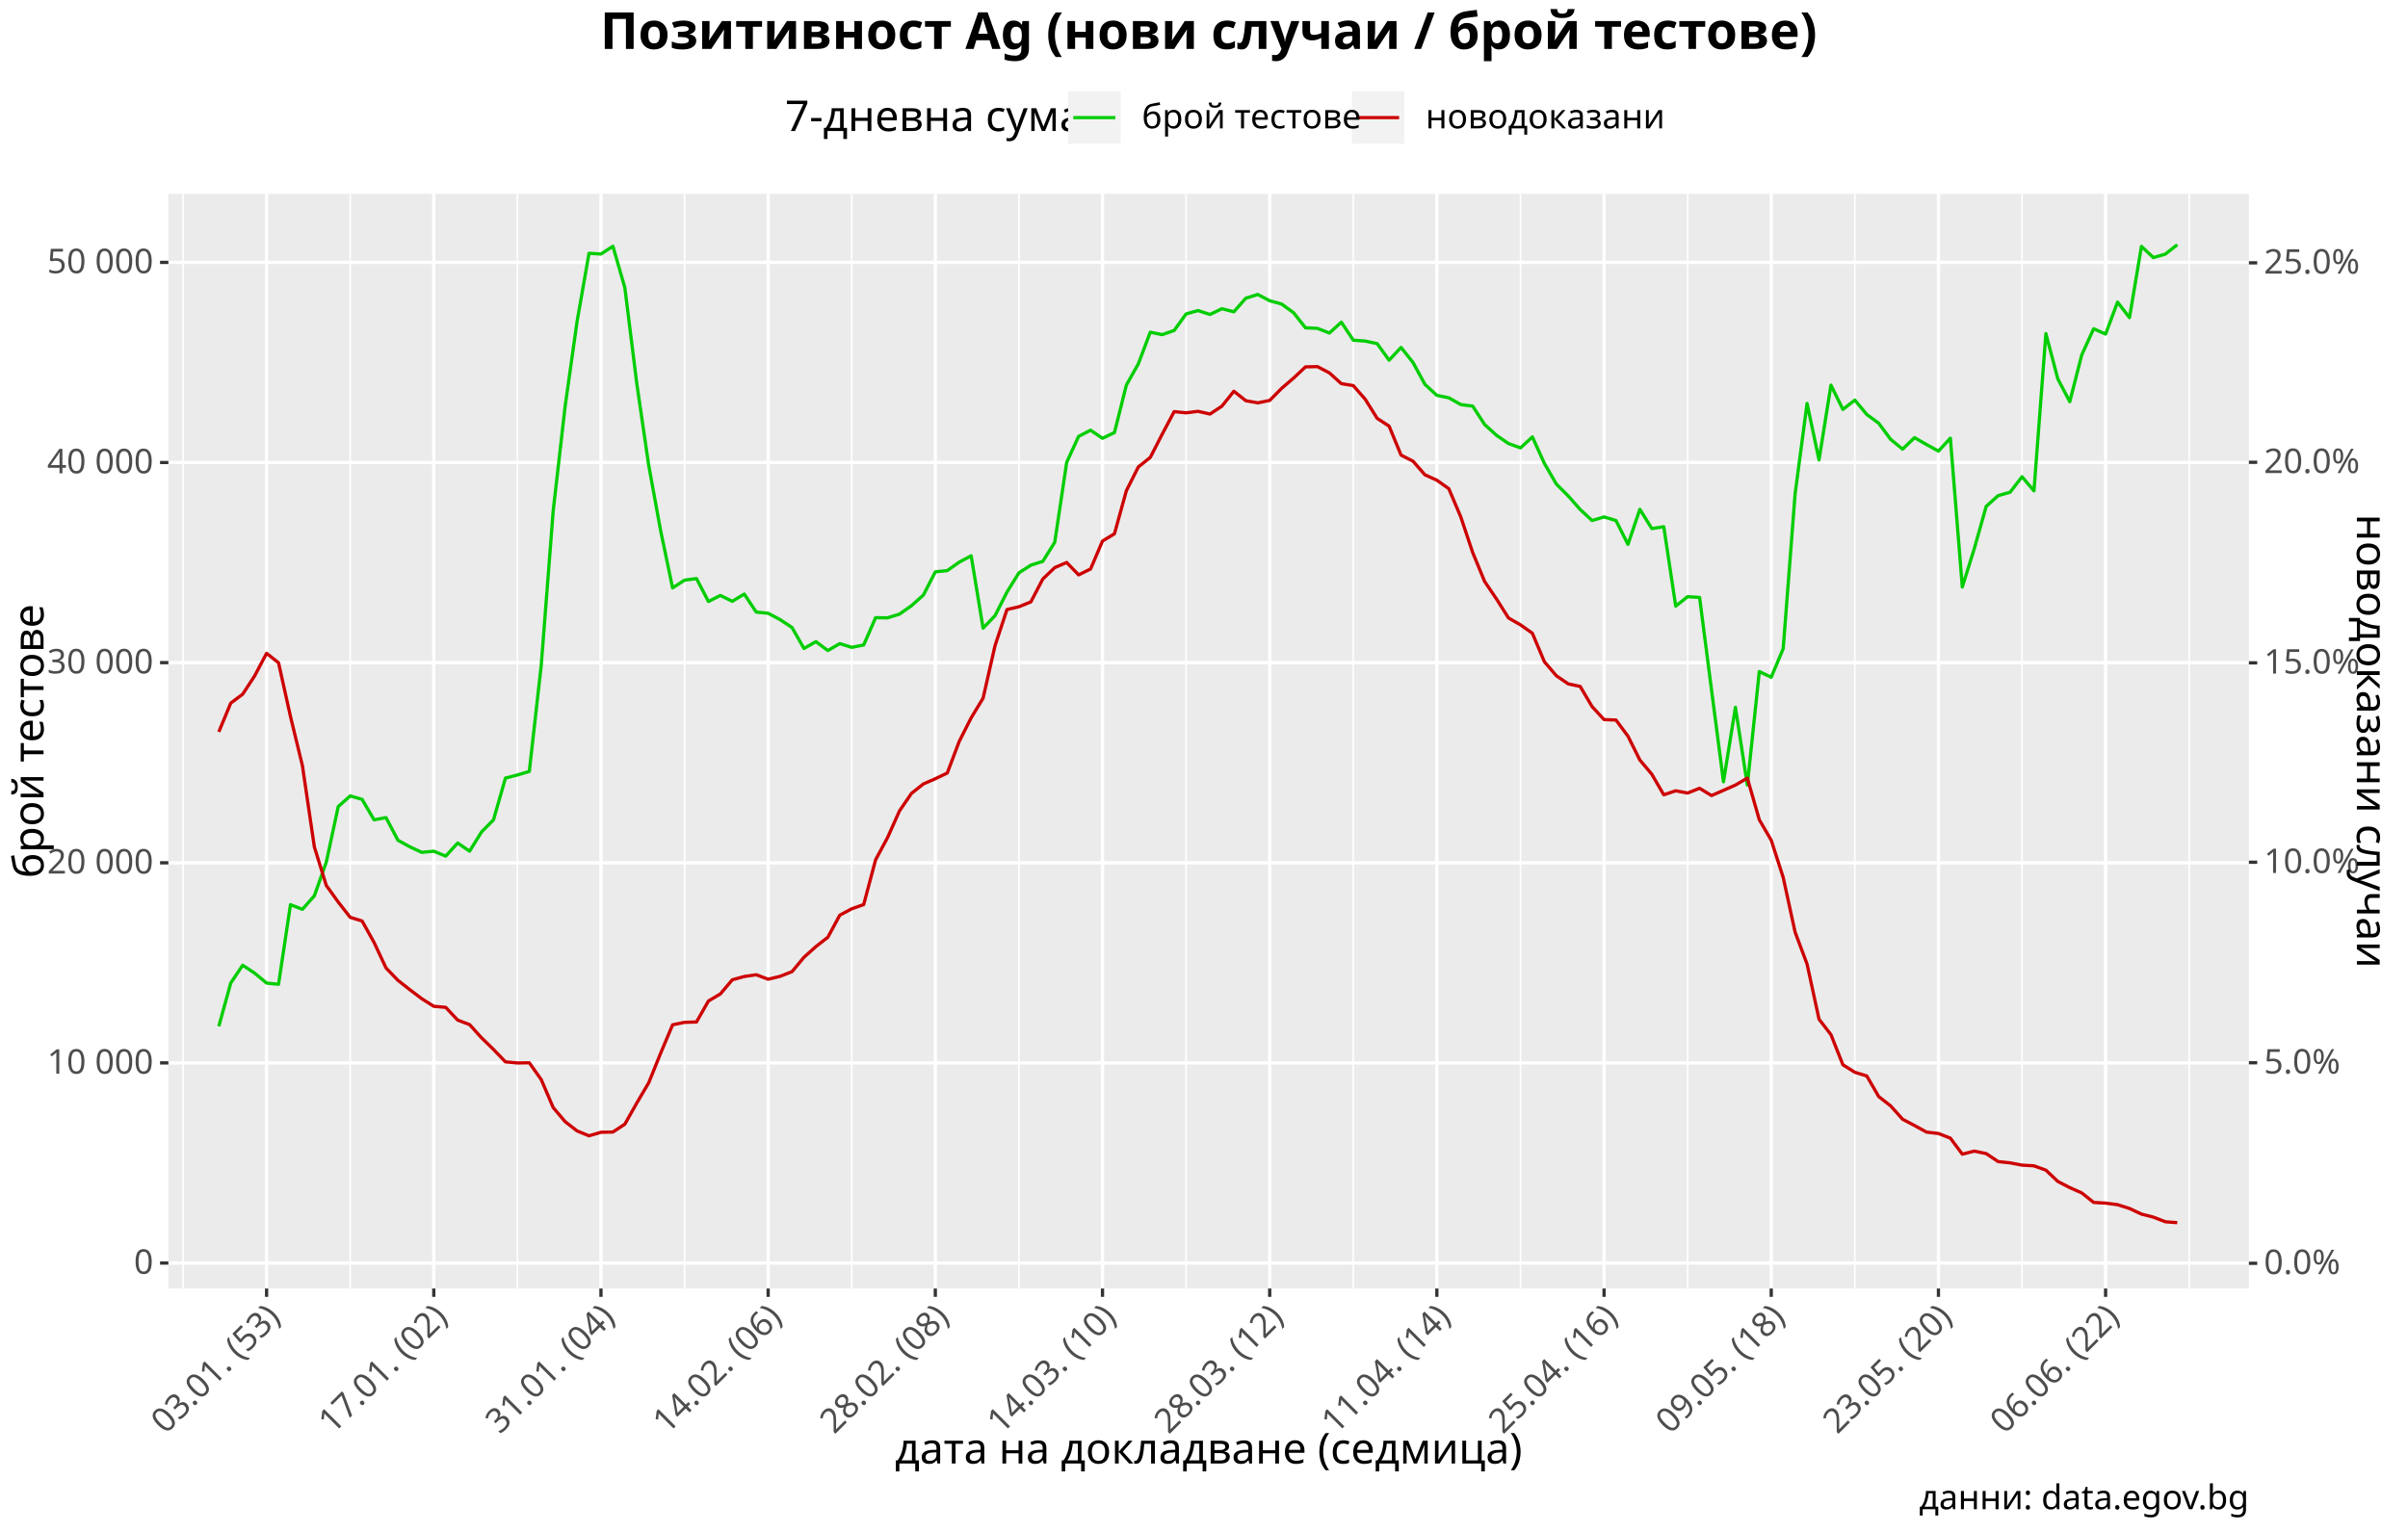
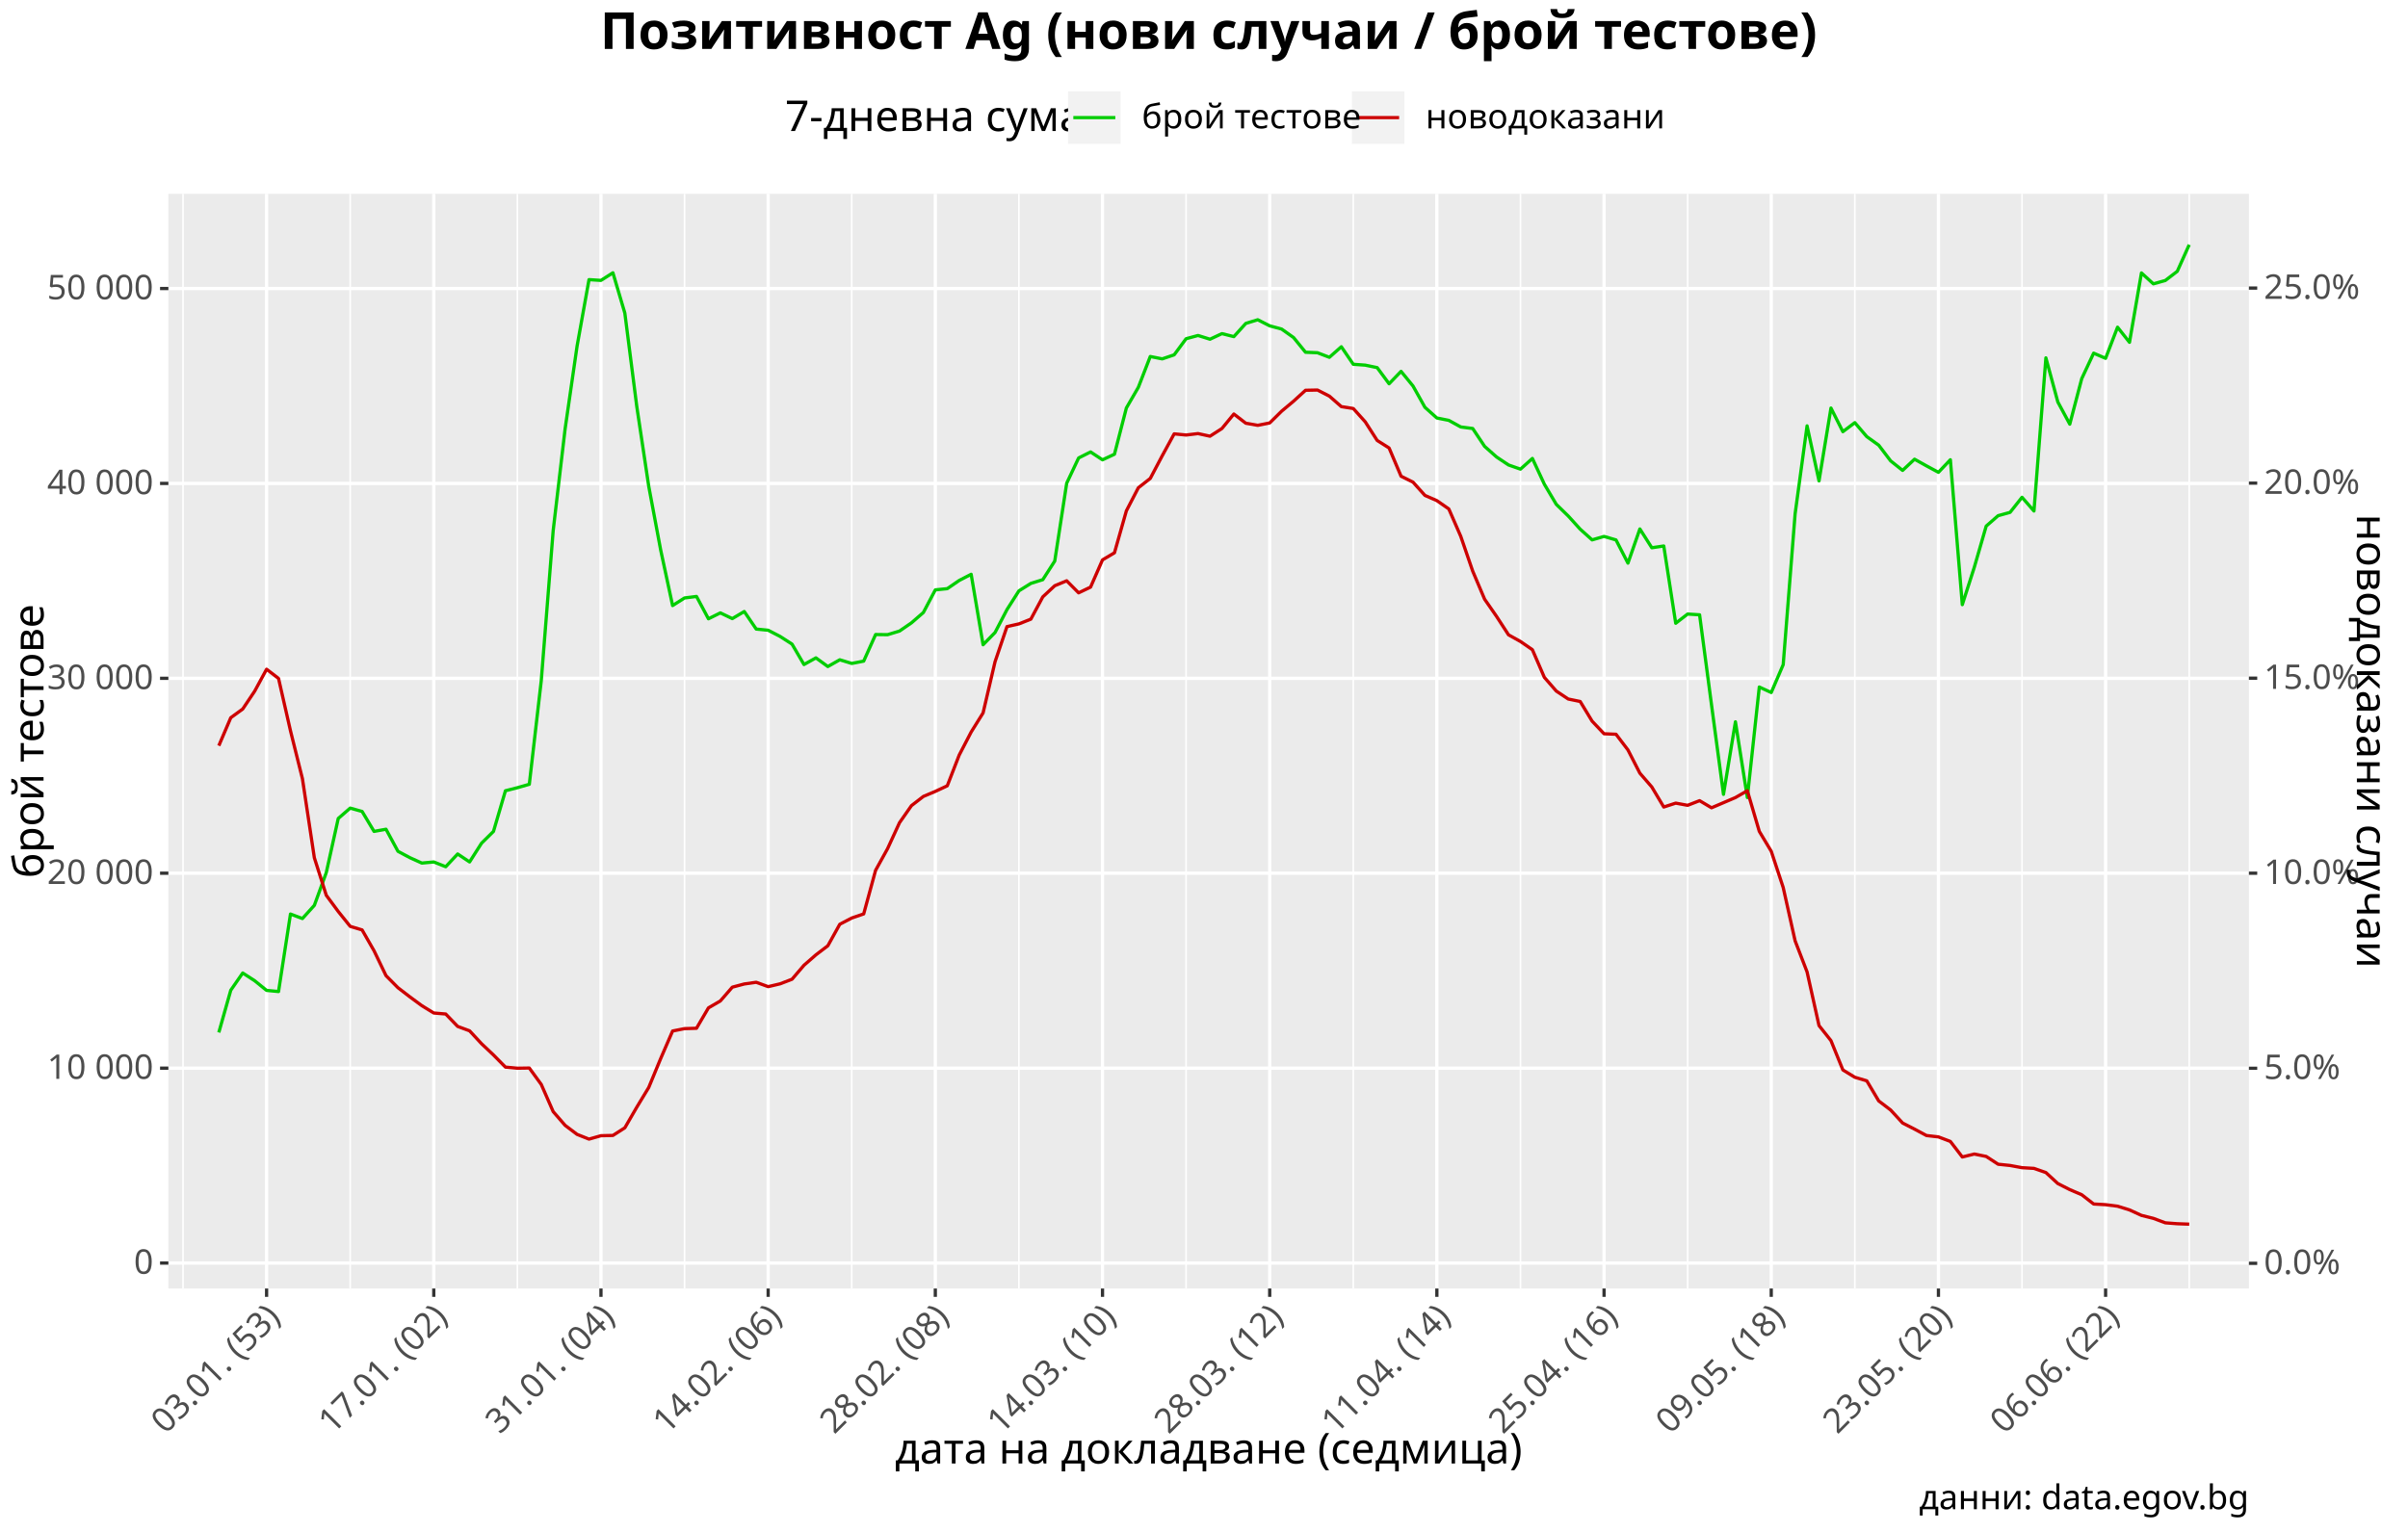
<svg xmlns="http://www.w3.org/2000/svg" class="svglite" viewBox="0 0 792.00 504.00">
  <defs>
    <style type="text/css">
    .svglite line, .svglite polyline, .svglite polygon, .svglite path, .svglite rect, .svglite circle {
      fill: none;
      stroke: #000000;
      stroke-linecap: round;
      stroke-linejoin: round;
      stroke-miterlimit: 10.00;
    }
  </style>
  </defs>
  <rect width="100%" height="100%" style="stroke: none; fill: #FFFFFF;" />
  <defs>
    <clipPath id="cpMC4wMHw3OTIuMDB8MC4wMHw1MDQuMDA=">
      <rect x="0.00" y="0.00" width="792.00" height="504.00" />
    </clipPath>
  </defs>
  <g clip-path="url(#cpMC4wMHw3OTIuMDB8MC4wMHw1MDQuMDA=)">
    <rect x="-0" y="-0" width="792.00" height="504.00" style="stroke-width: 1.07; stroke: #FFFFFF; fill: #FFFFFF;" />
  </g>
  <defs>
    <clipPath id="cpNTUuMzh8NzM5LjY3fDYzLjc3fDQyMy45Mg==">
      <rect x="55.38" y="63.77" width="684.30" height="360.15" />
    </clipPath>
  </defs>
  <g clip-path="url(#cpNTUuMzh8NzM5LjY3fDYzLjc3fDQyMy45Mg==)">
    <rect x="55.38" y="63.77" width="684.30" height="360.15" style="stroke-width: 1.07; stroke: none; fill: #EBEBEB;" />
    <polyline points="60.19,423.92 60.19,63.77 " style="stroke-width: 0.53; stroke: #FFFFFF; stroke-linecap: butt;" />
    <polyline points="115.18,423.92 115.18,63.77 " style="stroke-width: 0.53; stroke: #FFFFFF; stroke-linecap: butt;" />
    <polyline points="170.16,423.92 170.16,63.77 " style="stroke-width: 0.53; stroke: #FFFFFF; stroke-linecap: butt;" />
    <polyline points="225.15,423.92 225.15,63.77 " style="stroke-width: 0.53; stroke: #FFFFFF; stroke-linecap: butt;" />
    <polyline points="280.14,423.92 280.14,63.77 " style="stroke-width: 0.53; stroke: #FFFFFF; stroke-linecap: butt;" />
    <polyline points="335.13,423.92 335.13,63.77 " style="stroke-width: 0.53; stroke: #FFFFFF; stroke-linecap: butt;" />
    <polyline points="390.11,423.92 390.11,63.77 " style="stroke-width: 0.53; stroke: #FFFFFF; stroke-linecap: butt;" />
    <polyline points="445.10,423.92 445.10,63.77 " style="stroke-width: 0.53; stroke: #FFFFFF; stroke-linecap: butt;" />
    <polyline points="500.09,423.92 500.09,63.77 " style="stroke-width: 0.53; stroke: #FFFFFF; stroke-linecap: butt;" />
    <polyline points="555.07,423.92 555.07,63.77 " style="stroke-width: 0.53; stroke: #FFFFFF; stroke-linecap: butt;" />
    <polyline points="610.06,423.92 610.06,63.77 " style="stroke-width: 0.53; stroke: #FFFFFF; stroke-linecap: butt;" />
    <polyline points="665.05,423.92 665.05,63.77 " style="stroke-width: 0.53; stroke: #FFFFFF; stroke-linecap: butt;" />
    <polyline points="720.04,423.92 720.04,63.77 " style="stroke-width: 0.53; stroke: #FFFFFF; stroke-linecap: butt;" />
    <polyline points="55.38,415.54 739.67,415.54 " style="stroke-width: 1.07; stroke: #FFFFFF; stroke-linecap: butt;" />
-     <polyline points="55.38,349.70 739.67,349.70 " style="stroke-width: 1.07; stroke: #FFFFFF; stroke-linecap: butt;" />
-     <polyline points="55.38,283.86 739.67,283.86 " style="stroke-width: 1.07; stroke: #FFFFFF; stroke-linecap: butt;" />
-     <polyline points="55.38,218.01 739.67,218.01 " style="stroke-width: 1.07; stroke: #FFFFFF; stroke-linecap: butt;" />
-     <polyline points="55.38,152.17 739.67,152.17 " style="stroke-width: 1.07; stroke: #FFFFFF; stroke-linecap: butt;" />
-     <polyline points="55.38,86.33 739.67,86.33 " style="stroke-width: 1.07; stroke: #FFFFFF; stroke-linecap: butt;" />
+     <polyline points="55.38,351.42 739.67,351.42 " style="stroke-width: 1.07; stroke: #FFFFFF; stroke-linecap: butt;" />
+     <polyline points="55.38,287.29 739.67,287.29 " style="stroke-width: 1.07; stroke: #FFFFFF; stroke-linecap: butt;" />
+     <polyline points="55.38,223.17 739.67,223.17 " style="stroke-width: 1.07; stroke: #FFFFFF; stroke-linecap: butt;" />
+     <polyline points="55.38,159.05 739.67,159.05 " style="stroke-width: 1.07; stroke: #FFFFFF; stroke-linecap: butt;" />
+     <polyline points="55.38,94.92 739.67,94.92 " style="stroke-width: 1.07; stroke: #FFFFFF; stroke-linecap: butt;" />
    <polyline points="87.68,423.92 87.68,63.77 " style="stroke-width: 1.07; stroke: #FFFFFF; stroke-linecap: butt;" />
    <polyline points="142.67,423.92 142.67,63.77 " style="stroke-width: 1.07; stroke: #FFFFFF; stroke-linecap: butt;" />
    <polyline points="197.66,423.92 197.66,63.77 " style="stroke-width: 1.07; stroke: #FFFFFF; stroke-linecap: butt;" />
    <polyline points="252.65,423.92 252.65,63.77 " style="stroke-width: 1.07; stroke: #FFFFFF; stroke-linecap: butt;" />
    <polyline points="307.63,423.92 307.63,63.77 " style="stroke-width: 1.07; stroke: #FFFFFF; stroke-linecap: butt;" />
    <polyline points="362.62,423.92 362.62,63.77 " style="stroke-width: 1.07; stroke: #FFFFFF; stroke-linecap: butt;" />
    <polyline points="417.61,423.92 417.61,63.77 " style="stroke-width: 1.07; stroke: #FFFFFF; stroke-linecap: butt;" />
    <polyline points="472.59,423.92 472.59,63.77 " style="stroke-width: 1.07; stroke: #FFFFFF; stroke-linecap: butt;" />
    <polyline points="527.58,423.92 527.58,63.77 " style="stroke-width: 1.07; stroke: #FFFFFF; stroke-linecap: butt;" />
    <polyline points="582.57,423.92 582.57,63.77 " style="stroke-width: 1.07; stroke: #FFFFFF; stroke-linecap: butt;" />
    <polyline points="637.56,423.92 637.56,63.77 " style="stroke-width: 1.07; stroke: #FFFFFF; stroke-linecap: butt;" />
    <polyline points="692.54,423.92 692.54,63.77 " style="stroke-width: 1.07; stroke: #FFFFFF; stroke-linecap: butt;" />
-     <polyline points="71.97,337.65 75.90,323.39 79.83,317.56 83.76,320.17 87.68,323.43 91.61,323.83 95.54,297.64 99.47,299.17 103.39,294.71 107.32,283.63 111.25,265.36 115.18,261.86 119.10,262.99 123.03,269.72 126.96,269.00 130.89,276.45 134.82,278.61 138.74,280.43 142.67,280.05 146.60,281.66 150.53,277.35 154.45,280.04 158.38,273.71 162.31,269.73 166.24,255.99 170.16,254.97 174.09,253.81 178.02,218.82 181.95,168.04 185.87,133.72 189.80,105.79 193.73,83.33 197.66,83.58 201.59,81.02 205.51,94.63 209.44,126.18 213.37,153.13 217.30,174.66 221.22,193.43 225.15,190.87 229.08,190.35 233.01,197.89 236.93,195.90 240.86,197.83 244.79,195.44 248.72,201.37 252.65,201.77 256.57,203.85 260.50,206.45 264.43,213.35 268.36,211.10 272.28,214.03 276.21,211.75 280.14,212.98 284.07,212.20 287.99,203.21 291.92,203.27 295.85,202.04 299.78,199.28 303.70,195.79 307.63,188.13 311.56,187.73 315.49,184.95 319.42,182.86 323.34,206.67 327.27,202.54 331.20,194.79 335.13,188.46 339.05,185.94 342.98,184.69 346.91,178.40 350.84,152.10 354.76,143.57 358.69,141.54 362.62,144.20 366.55,142.31 370.47,126.68 374.40,119.71 378.33,109.30 382.26,110.10 386.19,108.73 390.11,103.28 394.04,102.18 397.97,103.46 401.90,101.57 405.82,102.58 409.75,98.11 413.68,96.88 417.61,98.94 421.53,100.03 425.46,102.88 429.39,107.85 433.32,108.03 437.24,109.57 441.17,106.00 445.10,111.92 449.03,112.21 452.96,113.05 456.88,118.50 460.81,114.31 464.74,119.26 468.67,126.47 472.59,130.07 476.52,130.87 480.45,133.10 484.38,133.62 488.30,139.66 492.23,143.24 496.16,145.93 500.09,147.35 504.01,143.74 507.94,152.44 511.87,159.24 515.80,163.17 519.73,167.63 523.65,171.25 527.58,170.07 531.51,171.26 535.44,179.10 539.36,167.56 543.29,173.90 547.22,173.30 551.15,199.41 555.07,196.30 559.00,196.56 562.93,227.02 566.86,257.21 570.79,232.70 574.71,258.28 578.64,220.94 582.57,222.81 586.50,213.40 590.42,162.46 594.35,132.73 598.28,151.31 602.21,126.71 606.13,134.69 610.06,131.64 613.99,136.36 617.92,139.25 621.84,144.55 625.77,147.77 629.70,143.99 633.63,146.24 637.56,148.41 641.48,144.17 645.41,193.13 649.34,180.54 653.27,166.58 657.19,163.07 661.12,161.95 665.05,156.85 668.98,161.49 672.90,109.76 676.83,124.66 680.76,132.15 684.69,116.77 688.61,108.17 692.54,109.91 696.47,99.40 700.40,104.50 704.33,81.06 708.25,84.74 712.18,83.61 716.11,80.52 " style="stroke-width: 1.07; stroke: #00CD00; stroke-linecap: butt;" />
-     <polyline points="71.97,240.78 75.90,231.32 79.83,228.38 83.76,222.36 87.68,214.94 91.61,218.05 95.54,235.73 99.47,251.93 103.39,278.63 107.32,291.32 111.25,296.78 115.18,301.80 119.10,303.01 123.03,310.06 126.96,318.45 130.89,322.54 134.82,325.63 138.74,328.59 142.67,331.07 146.60,331.42 150.53,335.61 154.45,337.09 158.38,341.45 162.31,345.26 166.24,349.35 170.16,349.72 174.09,349.66 178.02,355.20 181.95,364.40 185.87,369.02 189.80,372.07 193.73,373.68 197.66,372.52 201.59,372.44 205.51,369.85 209.44,362.90 213.37,356.23 217.30,346.47 221.22,337.16 225.15,336.35 229.08,336.23 233.01,329.33 236.93,327.00 240.86,322.35 244.79,321.27 248.72,320.69 252.65,322.17 256.57,321.21 260.50,319.67 264.43,314.94 268.36,311.42 272.28,308.36 276.21,301.09 280.14,298.99 284.07,297.60 287.99,282.87 291.92,275.57 295.85,266.78 299.78,261.03 303.70,257.92 307.63,256.21 311.56,254.32 315.49,243.93 319.42,236.16 323.34,229.70 327.27,212.42 331.20,200.54 335.13,199.62 339.05,198.02 342.98,190.50 346.91,186.74 350.84,185.06 354.76,189.13 358.69,187.20 362.62,178.00 366.55,175.61 370.47,161.43 374.40,153.64 378.33,150.49 382.26,142.83 386.19,135.43 390.11,135.82 394.04,135.33 397.97,136.22 401.90,133.62 405.82,128.72 409.75,131.83 413.68,132.54 417.61,131.74 421.53,127.77 425.46,124.39 429.39,120.70 433.32,120.62 437.24,122.68 441.17,126.22 445.10,126.86 449.03,131.36 452.96,137.65 456.88,140.20 460.81,149.73 464.74,151.73 468.67,156.22 472.59,157.99 476.52,160.79 480.45,170.05 484.38,181.80 488.30,191.30 492.23,197.11 496.16,203.32 500.09,205.57 504.01,208.35 507.94,217.69 511.87,222.31 515.80,225.00 519.73,225.84 523.65,232.48 527.58,236.74 531.51,236.90 535.44,242.20 539.36,250.06 543.29,254.72 547.22,261.49 551.15,260.17 555.07,260.91 559.00,259.34 562.93,261.74 566.86,260.02 570.79,258.29 574.71,255.99 578.64,269.71 582.57,276.44 586.50,288.67 590.42,306.70 594.35,317.19 598.28,335.31 602.21,340.40 606.13,350.31 610.06,352.78 613.99,353.99 617.92,360.78 621.84,363.84 625.77,368.23 629.70,370.30 633.63,372.46 637.56,372.92 641.48,374.45 645.41,379.72 649.34,378.72 653.27,379.53 657.19,382.16 661.12,382.58 665.05,383.33 668.98,383.56 672.90,384.98 676.83,388.69 680.76,390.73 684.69,392.47 688.61,395.60 692.54,395.83 696.47,396.34 700.40,397.59 704.33,399.44 708.25,400.44 712.18,401.96 716.11,402.26 " style="stroke-width: 1.07; stroke: #CD0000; stroke-linecap: butt;" />
+     <polyline points="71.97,339.68 75.90,325.79 79.83,320.12 83.76,322.66 87.68,325.84 91.61,326.22 95.54,300.72 99.47,302.20 103.39,297.86 107.32,287.07 111.25,269.28 115.18,265.87 119.10,266.97 123.03,273.53 126.96,272.82 130.89,280.08 134.82,282.18 138.74,283.95 142.67,283.59 146.60,285.15 150.53,280.96 154.45,283.58 158.38,277.41 162.31,273.53 166.24,260.16 170.16,259.16 174.09,258.03 178.02,223.96 181.95,174.50 185.87,141.08 189.80,113.87 193.73,92.00 197.66,92.25 201.59,89.75 205.51,103.00 209.44,133.73 213.37,159.98 217.30,180.95 221.22,199.23 225.15,196.73 229.08,196.23 233.01,203.58 236.93,201.64 240.86,203.52 244.79,201.19 248.72,206.96 252.65,207.35 256.57,209.38 260.50,211.91 264.43,218.63 268.36,216.44 272.28,219.29 276.21,217.07 280.14,218.27 284.07,217.51 287.99,208.76 291.92,208.81 295.85,207.62 299.78,204.92 303.70,201.52 307.63,194.07 311.56,193.67 315.49,190.97 319.42,188.94 323.34,212.12 327.27,208.10 331.20,200.56 335.13,194.39 339.05,191.94 342.98,190.71 346.91,184.59 350.84,158.98 354.76,150.67 358.69,148.69 362.62,151.28 366.55,149.44 370.47,134.22 374.40,127.44 378.33,117.29 382.26,118.07 386.19,116.74 390.11,111.44 394.04,110.37 397.97,111.60 401.90,109.76 405.82,110.75 409.75,106.40 413.68,105.20 417.61,107.20 421.53,108.26 425.46,111.05 429.39,115.89 433.32,116.05 437.24,117.55 441.17,114.08 445.10,119.85 449.03,120.13 452.96,120.95 456.88,126.26 460.81,122.18 464.74,126.99 468.67,134.01 472.59,137.52 476.52,138.30 480.45,140.47 484.38,140.98 488.30,146.86 492.23,150.35 496.16,152.97 500.09,154.35 504.01,150.83 507.94,159.30 511.87,165.93 515.80,169.76 519.73,174.10 523.65,177.62 527.58,176.48 531.51,177.64 535.44,185.27 539.36,174.03 543.29,180.21 547.22,179.63 551.15,205.05 555.07,202.02 559.00,202.27 562.93,231.94 566.86,261.34 570.79,237.48 574.71,262.38 578.64,226.03 582.57,227.84 586.50,218.68 590.42,169.06 594.35,140.11 598.28,158.21 602.21,134.25 606.13,142.02 610.06,139.05 613.99,143.65 617.92,146.47 621.84,151.63 625.77,154.76 629.70,151.08 633.63,153.27 637.56,155.39 641.48,151.26 645.41,198.93 649.34,186.68 653.27,173.08 657.19,169.66 661.12,168.57 665.05,163.61 668.98,168.12 672.90,117.74 676.83,132.25 680.76,139.55 684.69,124.57 688.61,116.19 692.54,117.89 696.47,107.65 700.40,112.62 704.33,89.80 708.25,93.38 712.18,92.28 716.11,89.27 720.04,80.52 " style="stroke-width: 1.07; stroke: #00CD00; stroke-linecap: butt;" />
+     <polyline points="71.97,245.34 75.90,236.13 79.83,233.27 83.76,227.40 87.68,220.18 91.61,223.20 95.54,240.43 99.47,256.20 103.39,282.21 107.32,294.56 111.25,299.88 115.18,304.77 119.10,305.95 123.03,312.81 126.96,320.99 130.89,324.96 134.82,327.98 138.74,330.86 142.67,333.28 146.60,333.61 150.53,337.69 154.45,339.14 158.38,343.38 162.31,347.09 166.24,351.08 170.16,351.44 174.09,351.38 178.02,356.78 181.95,365.73 185.87,370.24 189.80,373.21 193.73,374.77 197.66,373.65 201.59,373.56 205.51,371.05 209.44,364.27 213.37,357.78 217.30,348.27 221.22,339.20 225.15,338.42 229.08,338.30 233.01,331.59 236.93,329.31 240.86,324.78 244.79,323.73 248.72,323.17 252.65,324.61 256.57,323.68 260.50,322.17 264.43,317.57 268.36,314.14 272.28,311.16 276.21,304.08 280.14,302.03 284.07,300.68 287.99,286.33 291.92,279.22 295.85,270.67 299.78,265.06 303.70,262.03 307.63,260.37 311.56,258.53 315.49,248.41 319.42,240.84 323.34,234.55 327.27,217.73 331.20,206.15 335.13,205.26 339.05,203.70 342.98,196.37 346.91,192.71 350.84,191.08 354.76,195.04 358.69,193.16 362.62,184.20 366.55,181.87 370.47,168.06 374.40,160.48 378.33,157.40 382.26,149.95 386.19,142.74 390.11,143.12 394.04,142.65 397.97,143.51 401.90,140.98 405.82,136.21 409.75,139.24 413.68,139.93 417.61,139.15 421.53,135.28 425.46,131.99 429.39,128.40 433.32,128.32 437.24,130.33 441.17,133.78 445.10,134.40 449.03,138.78 452.96,144.91 456.88,147.39 460.81,156.67 464.74,158.62 468.67,162.99 472.59,164.71 476.52,167.44 480.45,176.46 484.38,187.90 488.30,197.15 492.23,202.81 496.16,208.86 500.09,211.05 504.01,213.76 507.94,222.85 511.87,227.36 515.80,229.98 519.73,230.79 523.65,237.26 527.58,241.41 531.51,241.57 535.44,246.73 539.36,254.38 543.29,258.92 547.22,265.51 551.15,264.23 555.07,264.95 559.00,263.42 562.93,265.76 566.86,264.08 570.79,262.40 574.71,260.15 578.64,273.52 582.57,280.07 586.50,291.98 590.42,309.54 594.35,319.76 598.28,337.41 602.21,342.37 606.13,352.01 610.06,354.42 613.99,355.59 617.92,362.21 621.84,365.19 625.77,369.47 629.70,371.48 633.63,373.59 637.56,374.04 641.48,375.53 645.41,380.65 649.34,379.68 653.27,380.47 657.19,383.03 661.12,383.44 665.05,384.17 668.98,384.40 672.90,385.77 676.83,389.39 680.76,391.38 684.69,393.07 688.61,396.12 692.54,396.34 696.47,396.84 700.40,398.06 704.33,399.86 708.25,400.84 712.18,402.31 716.11,402.61 720.04,402.75 " style="stroke-width: 1.07; stroke: #CD0000; stroke-linecap: butt;" />
  </g>
  <g clip-path="url(#cpMC4wMHw3OTIuMDB8MC4wMHw1MDQuMDA=)">
    <text x="50.45" y="419.08" text-anchor="end" style="font-size: 11.20px; fill: #4D4D4D; font-family: Calibri;" textLength="5.67px" lengthAdjust="spacingAndGlyphs">0</text>
-     <text x="50.45" y="353.23" text-anchor="end" style="font-size: 11.20px; fill: #4D4D4D; font-family: Calibri;" textLength="30.90px" lengthAdjust="spacingAndGlyphs">10 000</text>
-     <text x="50.45" y="287.39" text-anchor="end" style="font-size: 11.20px; fill: #4D4D4D; font-family: Calibri;" textLength="30.90px" lengthAdjust="spacingAndGlyphs">20 000</text>
-     <text x="50.45" y="221.55" text-anchor="end" style="font-size: 11.20px; fill: #4D4D4D; font-family: Calibri;" textLength="30.90px" lengthAdjust="spacingAndGlyphs">30 000</text>
-     <text x="50.45" y="155.71" text-anchor="end" style="font-size: 11.20px; fill: #4D4D4D; font-family: Calibri;" textLength="30.90px" lengthAdjust="spacingAndGlyphs">40 000</text>
-     <text x="50.45" y="89.87" text-anchor="end" style="font-size: 11.20px; fill: #4D4D4D; font-family: Calibri;" textLength="30.90px" lengthAdjust="spacingAndGlyphs">50 000</text>
+     <text x="50.45" y="354.95" text-anchor="end" style="font-size: 11.20px; fill: #4D4D4D; font-family: Calibri;" textLength="30.90px" lengthAdjust="spacingAndGlyphs">10 000</text>
+     <text x="50.45" y="290.83" text-anchor="end" style="font-size: 11.20px; fill: #4D4D4D; font-family: Calibri;" textLength="30.90px" lengthAdjust="spacingAndGlyphs">20 000</text>
+     <text x="50.45" y="226.71" text-anchor="end" style="font-size: 11.20px; fill: #4D4D4D; font-family: Calibri;" textLength="30.90px" lengthAdjust="spacingAndGlyphs">30 000</text>
+     <text x="50.45" y="162.58" text-anchor="end" style="font-size: 11.20px; fill: #4D4D4D; font-family: Calibri;" textLength="30.90px" lengthAdjust="spacingAndGlyphs">40 000</text>
+     <text x="50.45" y="98.46" text-anchor="end" style="font-size: 11.20px; fill: #4D4D4D; font-family: Calibri;" textLength="30.90px" lengthAdjust="spacingAndGlyphs">50 000</text>
    <polyline points="52.64,415.54 55.38,415.54 " style="stroke-width: 1.07; stroke: #333333; stroke-linecap: butt;" />
-     <polyline points="52.64,349.70 55.38,349.70 " style="stroke-width: 1.07; stroke: #333333; stroke-linecap: butt;" />
-     <polyline points="52.64,283.86 55.38,283.86 " style="stroke-width: 1.07; stroke: #333333; stroke-linecap: butt;" />
-     <polyline points="52.64,218.01 55.38,218.01 " style="stroke-width: 1.07; stroke: #333333; stroke-linecap: butt;" />
-     <polyline points="52.64,152.17 55.38,152.17 " style="stroke-width: 1.07; stroke: #333333; stroke-linecap: butt;" />
-     <polyline points="52.64,86.33 55.38,86.33 " style="stroke-width: 1.07; stroke: #333333; stroke-linecap: butt;" />
+     <polyline points="52.64,351.42 55.38,351.42 " style="stroke-width: 1.07; stroke: #333333; stroke-linecap: butt;" />
+     <polyline points="52.64,287.29 55.38,287.29 " style="stroke-width: 1.07; stroke: #333333; stroke-linecap: butt;" />
+     <polyline points="52.64,223.17 55.38,223.17 " style="stroke-width: 1.07; stroke: #333333; stroke-linecap: butt;" />
+     <polyline points="52.64,159.05 55.38,159.05 " style="stroke-width: 1.07; stroke: #333333; stroke-linecap: butt;" />
+     <polyline points="52.64,94.92 55.38,94.92 " style="stroke-width: 1.07; stroke: #333333; stroke-linecap: butt;" />
    <polyline points="739.67,415.63 742.41,415.63 " style="stroke-width: 1.07; stroke: #333333; stroke-linecap: butt;" />
-     <polyline points="739.67,349.65 742.41,349.65 " style="stroke-width: 1.07; stroke: #333333; stroke-linecap: butt;" />
-     <polyline points="739.67,283.68 742.41,283.68 " style="stroke-width: 1.07; stroke: #333333; stroke-linecap: butt;" />
-     <polyline points="739.67,218.07 742.41,218.07 " style="stroke-width: 1.07; stroke: #333333; stroke-linecap: butt;" />
-     <polyline points="739.67,152.10 742.41,152.10 " style="stroke-width: 1.07; stroke: #333333; stroke-linecap: butt;" />
-     <polyline points="739.67,86.48 742.41,86.48 " style="stroke-width: 1.07; stroke: #333333; stroke-linecap: butt;" />
+     <polyline points="739.67,351.46 742.41,351.46 " style="stroke-width: 1.07; stroke: #333333; stroke-linecap: butt;" />
+     <polyline points="739.67,287.29 742.41,287.29 " style="stroke-width: 1.07; stroke: #333333; stroke-linecap: butt;" />
+     <polyline points="739.67,223.12 742.41,223.12 " style="stroke-width: 1.07; stroke: #333333; stroke-linecap: butt;" />
+     <polyline points="739.67,158.95 742.41,158.95 " style="stroke-width: 1.07; stroke: #333333; stroke-linecap: butt;" />
+     <polyline points="739.67,94.78 742.41,94.78 " style="stroke-width: 1.07; stroke: #333333; stroke-linecap: butt;" />
    <text x="744.61" y="419.16" style="font-size: 11.20px; fill: #4D4D4D; font-family: Calibri;" textLength="22.17px" lengthAdjust="spacingAndGlyphs">0.0%</text>
-     <text x="744.61" y="353.19" style="font-size: 11.20px; fill: #4D4D4D; font-family: Calibri;" textLength="22.17px" lengthAdjust="spacingAndGlyphs">5.0%</text>
-     <text x="744.61" y="287.22" style="font-size: 11.20px; fill: #4D4D4D; font-family: Calibri;" textLength="27.84px" lengthAdjust="spacingAndGlyphs">10.0%</text>
-     <text x="744.61" y="221.60" style="font-size: 11.20px; fill: #4D4D4D; font-family: Calibri;" textLength="27.84px" lengthAdjust="spacingAndGlyphs">15.0%</text>
-     <text x="744.61" y="155.63" style="font-size: 11.20px; fill: #4D4D4D; font-family: Calibri;" textLength="27.84px" lengthAdjust="spacingAndGlyphs">20.0%</text>
-     <text x="744.61" y="90.02" style="font-size: 11.20px; fill: #4D4D4D; font-family: Calibri;" textLength="27.84px" lengthAdjust="spacingAndGlyphs">25.0%</text>
+     <text x="744.61" y="354.99" style="font-size: 11.20px; fill: #4D4D4D; font-family: Calibri;" textLength="22.17px" lengthAdjust="spacingAndGlyphs">5.0%</text>
+     <text x="744.61" y="290.82" style="font-size: 11.20px; fill: #4D4D4D; font-family: Calibri;" textLength="27.84px" lengthAdjust="spacingAndGlyphs">10.0%</text>
+     <text x="744.61" y="226.65" style="font-size: 11.20px; fill: #4D4D4D; font-family: Calibri;" textLength="27.84px" lengthAdjust="spacingAndGlyphs">15.0%</text>
+     <text x="744.61" y="162.48" style="font-size: 11.20px; fill: #4D4D4D; font-family: Calibri;" textLength="27.84px" lengthAdjust="spacingAndGlyphs">20.0%</text>
+     <text x="744.61" y="98.31" style="font-size: 11.20px; fill: #4D4D4D; font-family: Calibri;" textLength="27.84px" lengthAdjust="spacingAndGlyphs">25.0%</text>
    <polyline points="87.68,426.66 87.68,423.92 " style="stroke-width: 1.07; stroke: #333333; stroke-linecap: butt;" />
    <polyline points="142.67,426.66 142.67,423.92 " style="stroke-width: 1.07; stroke: #333333; stroke-linecap: butt;" />
    <polyline points="197.66,426.66 197.66,423.92 " style="stroke-width: 1.07; stroke: #333333; stroke-linecap: butt;" />
    <polyline points="252.65,426.66 252.65,423.92 " style="stroke-width: 1.07; stroke: #333333; stroke-linecap: butt;" />
    <polyline points="307.63,426.66 307.63,423.92 " style="stroke-width: 1.07; stroke: #333333; stroke-linecap: butt;" />
    <polyline points="362.62,426.66 362.62,423.92 " style="stroke-width: 1.07; stroke: #333333; stroke-linecap: butt;" />
    <polyline points="417.61,426.66 417.61,423.92 " style="stroke-width: 1.07; stroke: #333333; stroke-linecap: butt;" />
    <polyline points="472.59,426.66 472.59,423.92 " style="stroke-width: 1.07; stroke: #333333; stroke-linecap: butt;" />
    <polyline points="527.58,426.66 527.58,423.92 " style="stroke-width: 1.07; stroke: #333333; stroke-linecap: butt;" />
    <polyline points="582.57,426.66 582.57,423.92 " style="stroke-width: 1.07; stroke: #333333; stroke-linecap: butt;" />
    <polyline points="637.56,426.66 637.56,423.92 " style="stroke-width: 1.07; stroke: #333333; stroke-linecap: butt;" />
    <polyline points="692.54,426.66 692.54,423.92 " style="stroke-width: 1.07; stroke: #333333; stroke-linecap: butt;" />
    <text transform="translate(92.68,433.85) rotate(-45)" text-anchor="end" style="font-size: 11.20px; fill: #4D4D4D; font-family: Calibri;" textLength="49.00px" lengthAdjust="spacingAndGlyphs">03.01. (53)</text>
    <text transform="translate(147.67,433.85) rotate(-45)" text-anchor="end" style="font-size: 11.20px; fill: #4D4D4D; font-family: Calibri;" textLength="49.00px" lengthAdjust="spacingAndGlyphs">17.01. (02)</text>
    <text transform="translate(202.66,433.85) rotate(-45)" text-anchor="end" style="font-size: 11.20px; fill: #4D4D4D; font-family: Calibri;" textLength="49.00px" lengthAdjust="spacingAndGlyphs">31.01. (04)</text>
    <text transform="translate(257.64,433.85) rotate(-45)" text-anchor="end" style="font-size: 11.20px; fill: #4D4D4D; font-family: Calibri;" textLength="49.00px" lengthAdjust="spacingAndGlyphs">14.02. (06)</text>
    <text transform="translate(312.63,433.85) rotate(-45)" text-anchor="end" style="font-size: 11.20px; fill: #4D4D4D; font-family: Calibri;" textLength="49.00px" lengthAdjust="spacingAndGlyphs">28.02. (08)</text>
    <text transform="translate(367.62,433.85) rotate(-45)" text-anchor="end" style="font-size: 11.20px; fill: #4D4D4D; font-family: Calibri;" textLength="49.00px" lengthAdjust="spacingAndGlyphs">14.03. (10)</text>
    <text transform="translate(422.61,433.85) rotate(-45)" text-anchor="end" style="font-size: 11.20px; fill: #4D4D4D; font-family: Calibri;" textLength="49.00px" lengthAdjust="spacingAndGlyphs">28.03. (12)</text>
    <text transform="translate(477.59,433.85) rotate(-45)" text-anchor="end" style="font-size: 11.20px; fill: #4D4D4D; font-family: Calibri;" textLength="49.00px" lengthAdjust="spacingAndGlyphs">11.04. (14)</text>
    <text transform="translate(532.58,433.85) rotate(-45)" text-anchor="end" style="font-size: 11.20px; fill: #4D4D4D; font-family: Calibri;" textLength="49.00px" lengthAdjust="spacingAndGlyphs">25.04. (16)</text>
    <text transform="translate(587.57,433.85) rotate(-45)" text-anchor="end" style="font-size: 11.20px; fill: #4D4D4D; font-family: Calibri;" textLength="49.00px" lengthAdjust="spacingAndGlyphs">09.05. (18)</text>
    <text transform="translate(642.55,433.85) rotate(-45)" text-anchor="end" style="font-size: 11.20px; fill: #4D4D4D; font-family: Calibri;" textLength="49.00px" lengthAdjust="spacingAndGlyphs">23.05. (20)</text>
    <text transform="translate(697.54,433.85) rotate(-45)" text-anchor="end" style="font-size: 11.20px; fill: #4D4D4D; font-family: Calibri;" textLength="49.00px" lengthAdjust="spacingAndGlyphs">06.06. (22)</text>
    <text x="397.53" y="481.49" text-anchor="middle" style="font-size: 14.00px; font-family: Calibri;" textLength="181.99px" lengthAdjust="spacingAndGlyphs">дата на докладване (седмица)</text>
    <text transform="translate(14.32,243.84) rotate(-90)" text-anchor="middle" style="font-size: 14.00px; font-family: Calibri;" textLength="77.69px" lengthAdjust="spacingAndGlyphs">брой тестове</text>
    <text transform="translate(775.19,243.84) rotate(90)" text-anchor="middle" style="font-size: 14.00px; font-family: Calibri;" textLength="128.39px" lengthAdjust="spacingAndGlyphs">новодоказани случаи</text>
    <rect x="252.73" y="24.57" width="289.59" height="28.24" style="stroke-width: 1.07; stroke: none; fill: #FFFFFF;" />
    <text x="258.21" y="43.11" style="font-size: 14.00px; font-family: Calibri;" textLength="86.10px" lengthAdjust="spacingAndGlyphs">7-дневна сума</text>
    <rect x="351.29" y="30.05" width="17.28" height="17.28" style="stroke-width: 1.07; stroke: none; fill: #F2F2F2;" />
    <line x1="353.02" y1="38.69" x2="366.84" y2="38.69" style="stroke-width: 1.07; stroke: #00CD00; stroke-linecap: butt;" />
    <rect x="444.63" y="30.05" width="17.28" height="17.28" style="stroke-width: 1.07; stroke: none; fill: #F2F2F2;" />
    <line x1="446.35" y1="38.69" x2="460.18" y2="38.69" style="stroke-width: 1.07; stroke: #CD0000; stroke-linecap: butt;" />
    <text x="375.54" y="42.23" style="font-size: 11.20px; font-family: Calibri;" textLength="62.11px" lengthAdjust="spacingAndGlyphs">брой тестове</text>
    <text x="468.88" y="42.23" style="font-size: 11.20px; font-family: Calibri;" textLength="67.96px" lengthAdjust="spacingAndGlyphs">новодоказани</text>
    <text x="397.53" y="16.10" text-anchor="middle" style="font-size: 16.80px; font-weight: bold; font-family: Calibri;" textLength="326.91px" lengthAdjust="spacingAndGlyphs">Позитивност Ag (нови случаи / брой тестове)</text>
    <text x="739.67" y="496.53" text-anchor="end" style="font-size: 11.20px; font-family: Calibri;" textLength="94.05px" lengthAdjust="spacingAndGlyphs">данни: data.egov.bg</text>
  </g>
</svg>
